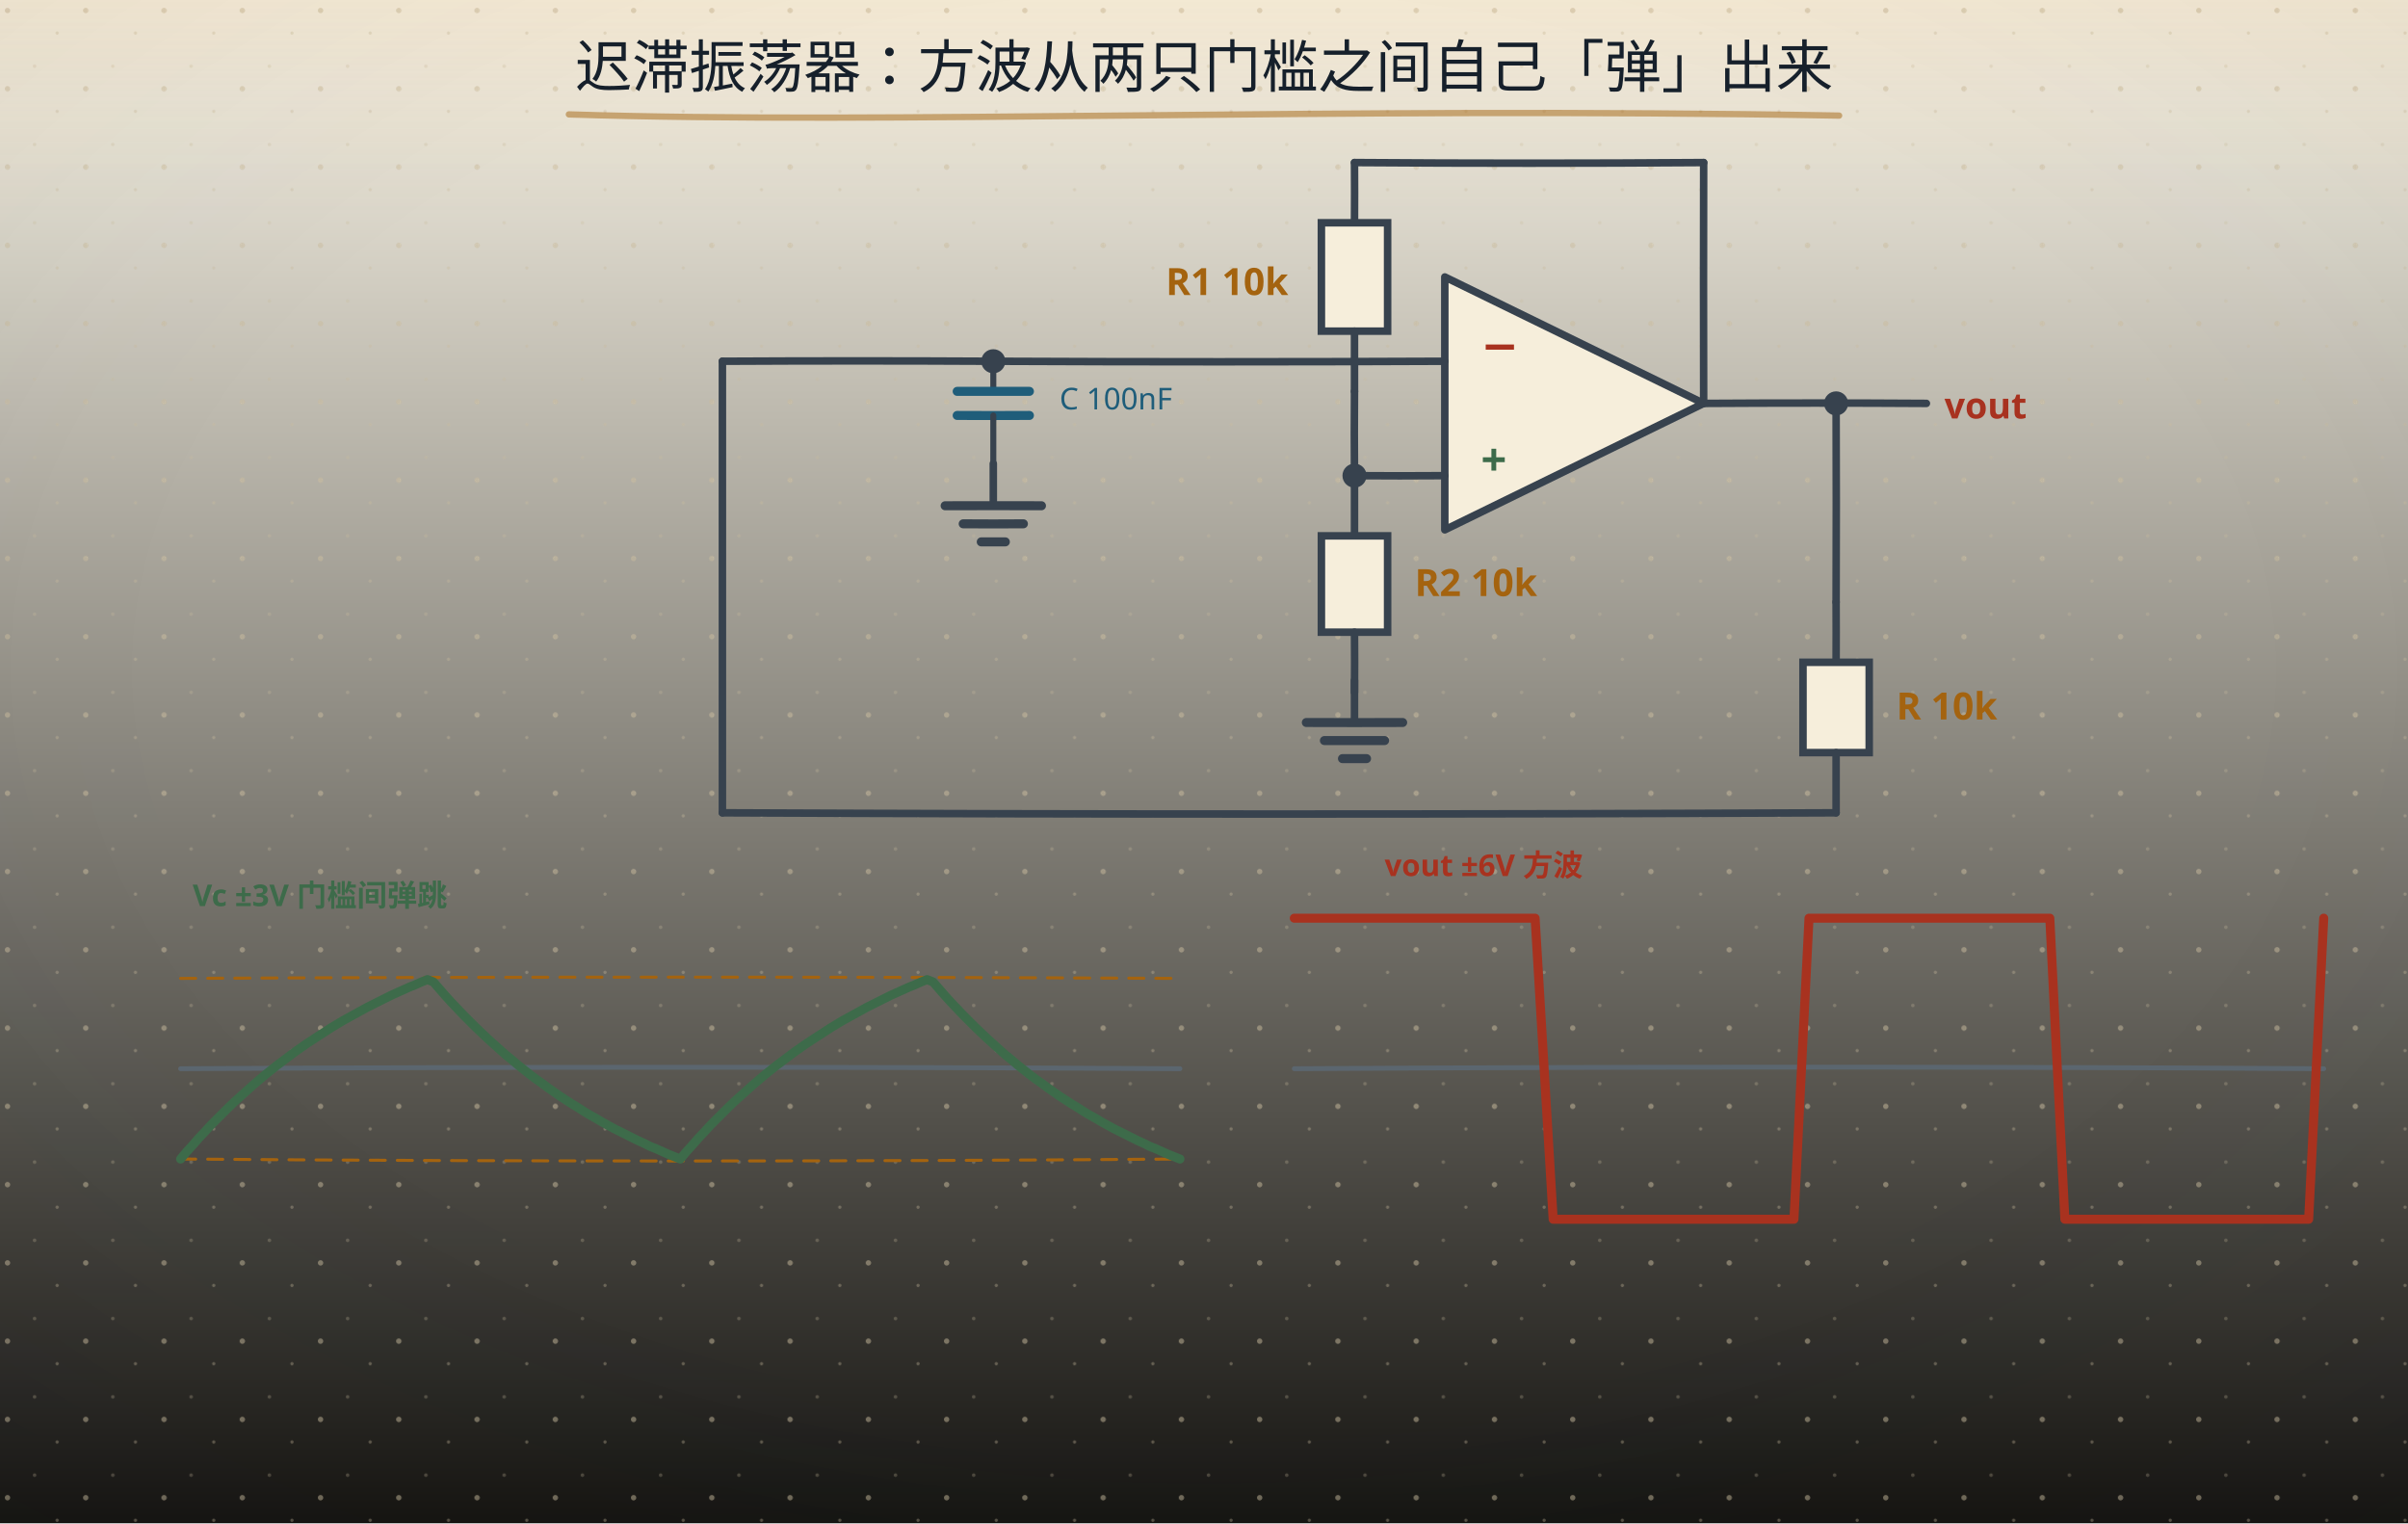
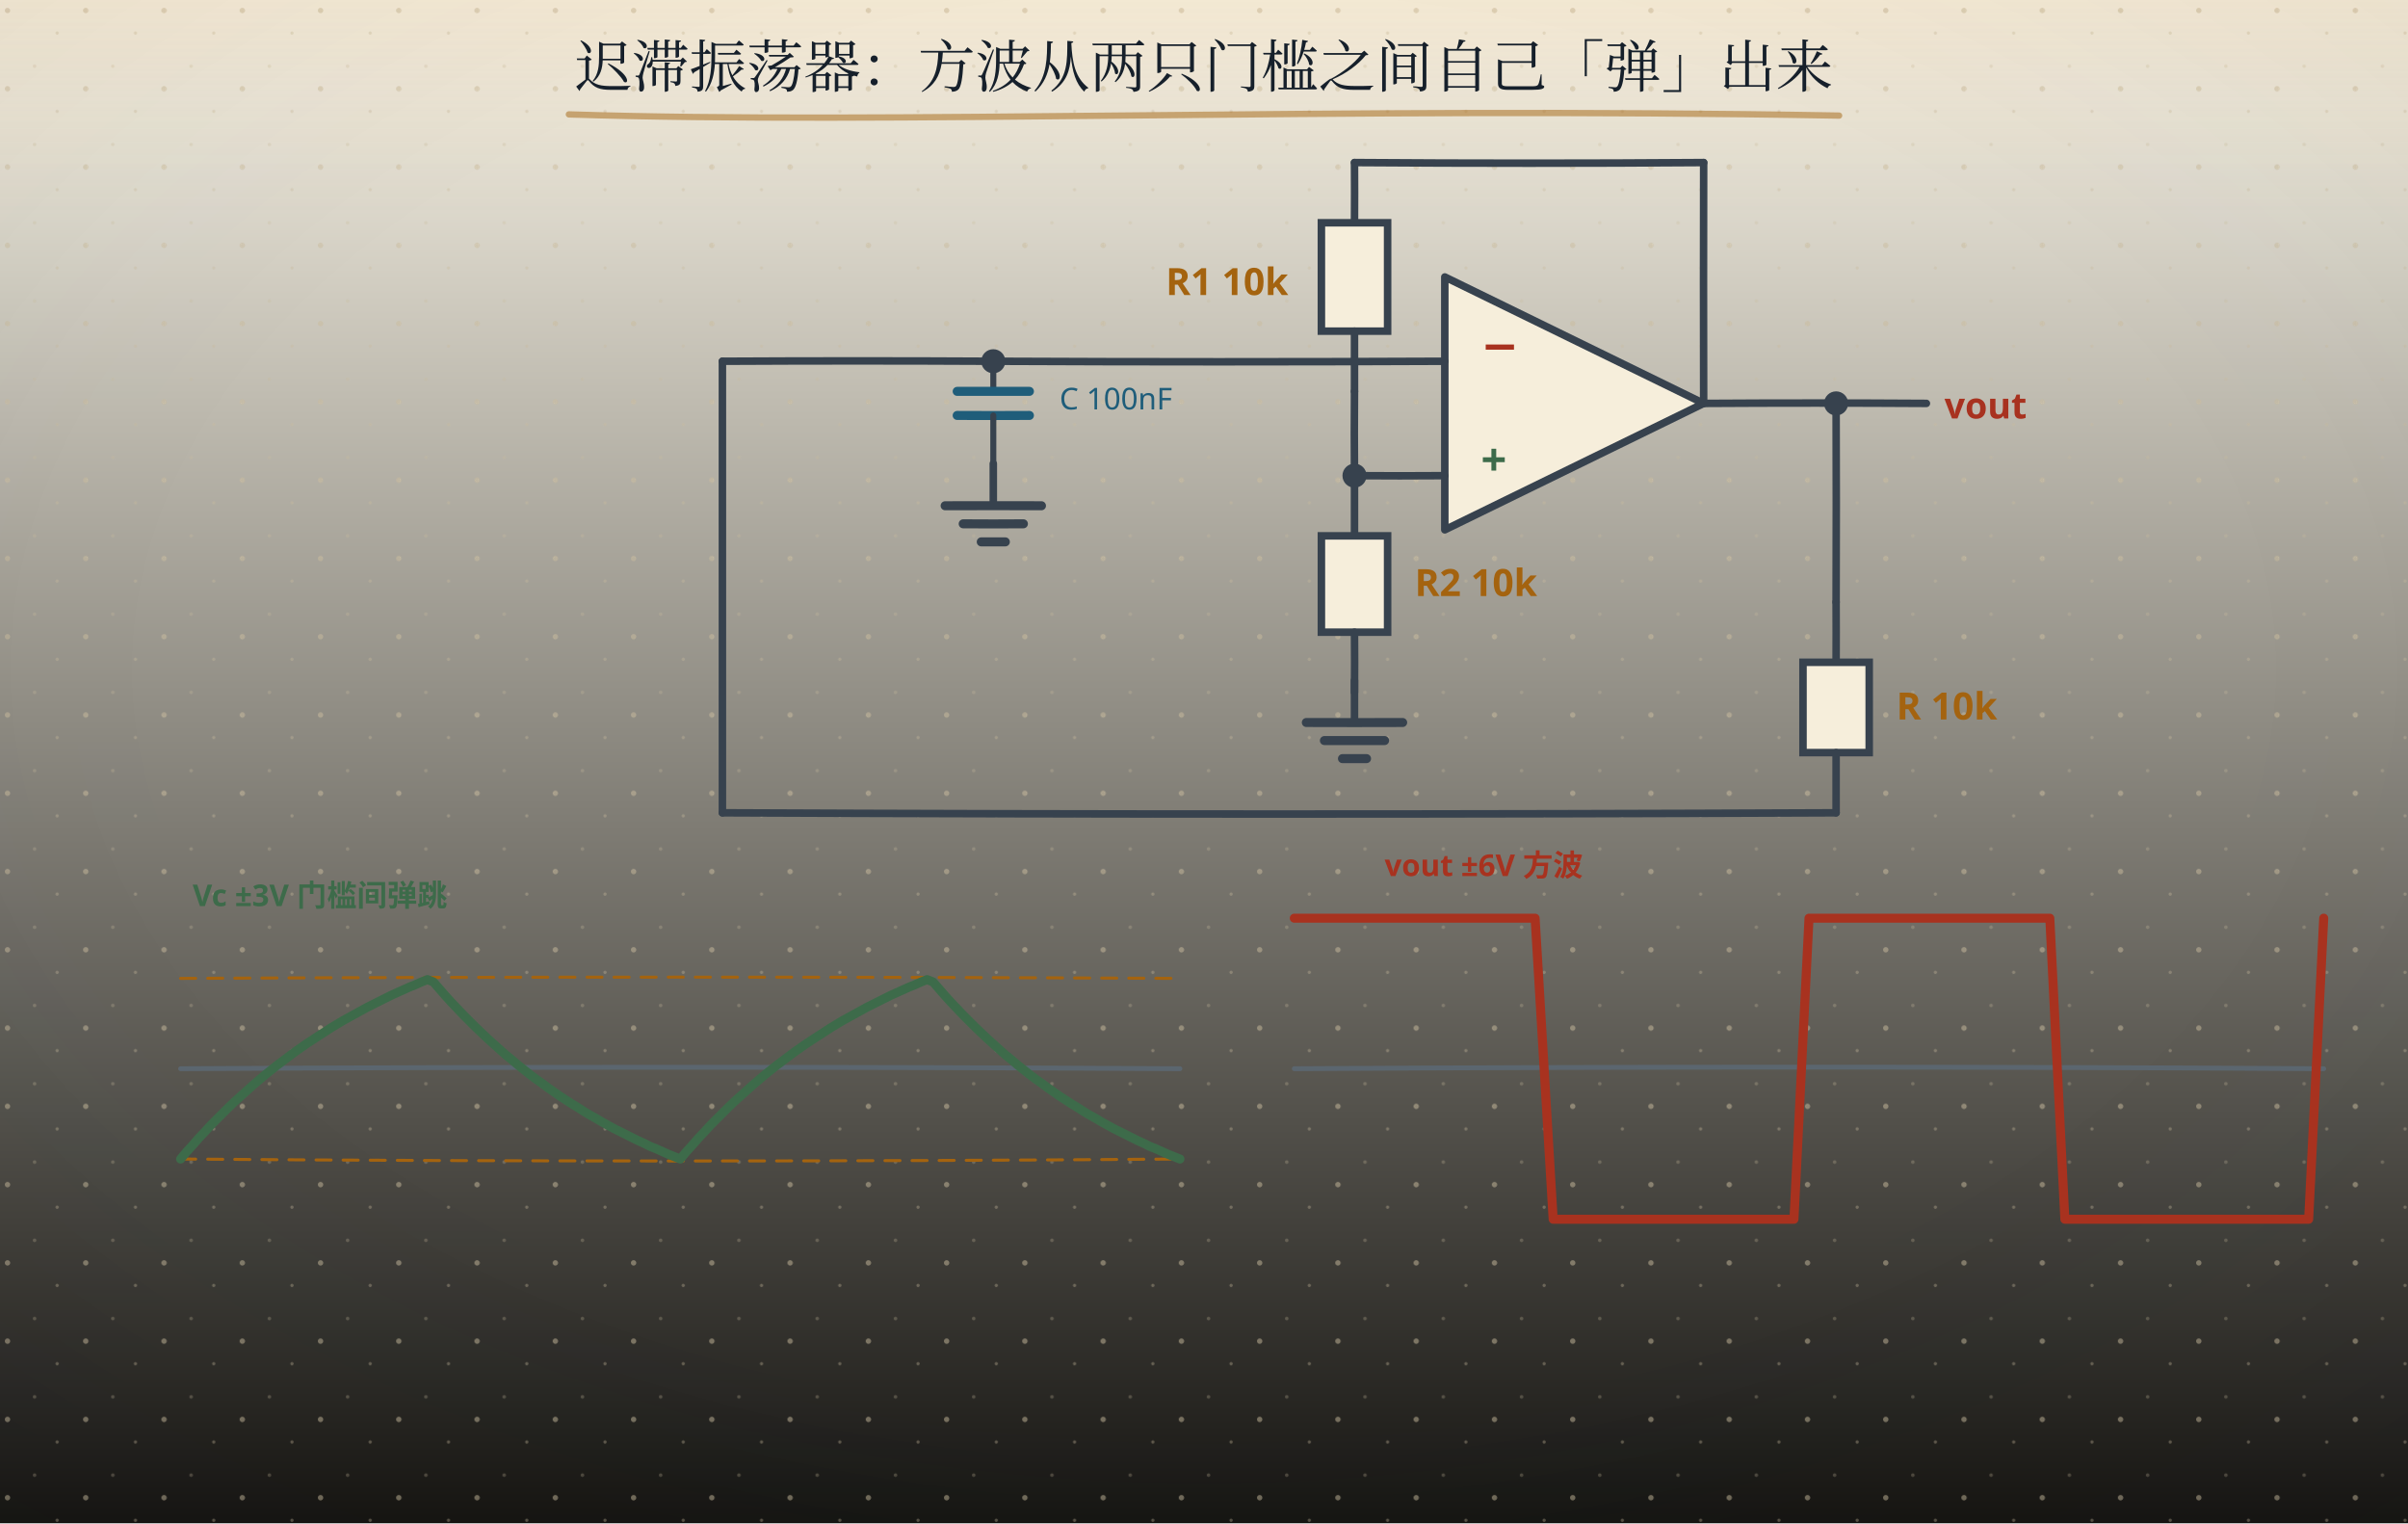
<svg xmlns="http://www.w3.org/2000/svg" width="800" height="506" viewBox="0 0 800 506" role="img" aria-labelledby="ttl">
  <defs>
    <linearGradient id="bgL" x1="0" y1="0" x2="0" y2="1">
      <stop offset="0" stop-color="#fdf8ea" />
      <stop offset="1" stop-color="#141310" />
    </linearGradient>
    <linearGradient id="bgD" x1="0" y1="0" x2="0" y2="1">
      <stop offset="0" stop-color="#141310" />
      <stop offset="1" stop-color="#1d1a14" />
    </linearGradient>
    <radialGradient id="vig" cx="0.5" cy="0.44" r="0.78">
      <stop offset="0.55" stop-color="#16202b" stop-opacity="0" />
      <stop offset="1" stop-color="#16202b" stop-opacity="0.055" />
    </radialGradient>
    <linearGradient id="hdr" x1="0" y1="0" x2="0" y2="1">
      <stop offset="0" stop-color="#a4630f" stop-opacity="0.10" />
      <stop offset="0.55" stop-color="#a4630f" stop-opacity="0.028" />
      <stop offset="1" stop-color="#a4630f" stop-opacity="0" />
    </linearGradient>
    <linearGradient id="hdrD" x1="0" y1="0" x2="0" y2="1">
      <stop offset="0" stop-color="#dcab63" stop-opacity="0.13" />
      <stop offset="0.55" stop-color="#dcab63" stop-opacity="0.04" />
      <stop offset="1" stop-color="#dcab63" stop-opacity="0" />
    </linearGradient>
    <pattern id="dots" width="26" height="26" patternUnits="userSpaceOnUse">
      <circle cx="2.5" cy="3.5" r="0.9" fill="#c9bb9d" />
      <circle cx="19" cy="11" r="0.55" fill="#c9bb9d" opacity="0.7" />
      <circle cx="11.5" cy="22" r="0.6" fill="#c9bb9d" opacity="0.55" />
    </pattern>
    <filter id="soft" x="-40%" y="-40%" width="180%" height="180%">
      <feDropShadow dx="0" dy="1.4" stdDeviation="2" flood-color="#16202b" flood-opacity="0.13" />
    </filter>
    <filter id="pglow" x="-70%" y="-70%" width="240%" height="240%">
      <feGaussianBlur stdDeviation="1.7" result="b" />
      <feMerge>
        <feMergeNode in="b" />
        <feMergeNode in="SourceGraphic" />
      </feMerge>
    </filter>
  </defs>
  <rect class="page-bg" width="800" height="506" fill="url(#bgL)" />
  <rect class="page-grain" width="800" height="506" fill="url(#dots)" />
  <rect class="page-vig" width="800" height="506" fill="url(#vig)" />
  <rect class="page-hdr" width="800" height="72" fill="url(#hdr)" />
  <style>
text{font-family:"Segoe UI","Microsoft YaHei","PingFang SC","Hiragino Sans GB",sans-serif;}
line,path,polyline,polygon{stroke-linecap:round;stroke-linejoin:round}
.page-bg{fill:url(#bgL)}
.page-grain{opacity:.5}
.page-vig{opacity:1}
.page-hdr{fill:url(#hdr)}
@media (prefers-color-scheme: dark){
.page-bg{fill:url(#bgD)}
.page-grain{opacity:.34}
.page-vig{opacity:.5}
.page-hdr{fill:url(#hdrD)}
[fill="#fdf8ea"]{fill:#141310}
[stroke="#fdf8ea"]{stroke:#141310}
[fill="#f6eedb"]{fill:#1d1a14}
[stroke="#f6eedb"]{stroke:#1d1a14}
[fill="#e0d3b8"]{fill:#3b3529}
[stroke="#e0d3b8"]{stroke:#3b3529}
[fill="#c9bb9d"]{fill:#4a4436}
[stroke="#c9bb9d"]{stroke:#4a4436}
[fill="#16202b"]{fill:#ece4d3}
[stroke="#16202b"]{stroke:#ece4d3}
[fill="#37424e"]{fill:#cfc6b4}
[stroke="#37424e"]{stroke:#cfc6b4}
[fill="#5b666f"]{fill:#a79e8b}
[stroke="#5b666f"]{stroke:#a79e8b}
[fill="#8b8272"]{fill:#857c6c}
[stroke="#8b8272"]{stroke:#857c6c}
text[fill="#fdf8ea"]{fill:#f9f3e3}
[fill="#e6eff3"]{fill:#17262e}
[fill="#e4f1f3"]{fill:#15262a}
[fill="#e8efe6"]{fill:#182418}
[fill="#f6e7e1"]{fill:#281a16}
[fill="#f7eedb"]{fill:#292114}
[fill="#efe8ee"]{fill:#241c22}
text[fill="#1f5d7a"]{fill:#7fb7cf}
:is(rect,circle,path,line,polygon,polyline,ellipse,g)[fill="#1f5d7a"]{fill:#2b4d5f}
[stroke="#1f5d7a"]{stroke:#6fa3b9}
text[fill="#2f7f96"]{fill:#8ac9d8}
:is(rect,circle,path,line,polygon,polyline,ellipse,g)[fill="#2f7f96"]{fill:#2b5660}
[stroke="#2f7f96"]{stroke:#77b2c1}
text[fill="#3d6b4a"]{fill:#98c096}
:is(rect,circle,path,line,polygon,polyline,ellipse,g)[fill="#3d6b4a"]{fill:#2f4a33}
[stroke="#3d6b4a"]{stroke:#7aa87c}
text[fill="#a8321f"]{fill:#e0907a}
:is(rect,circle,path,line,polygon,polyline,ellipse,g)[fill="#a8321f"]{fill:#55231b}
[stroke="#a8321f"]{stroke:#c07a63}
text[fill="#a4630f"]{fill:#dcab63}
:is(rect,circle,path,line,polygon,polyline,ellipse,g)[fill="#a4630f"]{fill:#553a17}
[stroke="#a4630f"]{stroke:#c08a45}
text[fill="#6b3f63"]{fill:#c4a2bf}
:is(rect,circle,path,line,polygon,polyline,ellipse,g)[fill="#6b3f63"]{fill:#452c40}
[stroke="#6b3f63"]{stroke:#a17c9b}
}
</style>
  <path d="M189 38 c 106 3.4 253 -2.6 422 0.4" fill="none" stroke="#a4630f" stroke-width="2.1" stroke-linecap="round" opacity="0.5" />
-   <text x="400" y="29" text-anchor="middle" font-size="19" font-weight="bold" fill="#16202b" style="font-family:'KaiTi','STKaiti','Kaiti SC','LXGW WenKai','Noto Serif SC',serif;font-weight:400">迟滞振荡器：方波从两只门槛之间自己「弹」出来</text>
+   <text x="400" y="29" text-anchor="middle" font-size="19" font-weight="bold" fill="#16202b" style="font-family:'KaiTi','STKaiti','Kaiti SC','LXGW WenKai','Noto Serif CJK SC','Source Han Serif SC','Songti SC','SimSun','Noto Serif SC',serif;font-weight:400">迟滞振荡器：方波从两只门槛之间自己「弹」出来</text>
  <polygon points="480,92 480,176 566,134" fill="#f6eedb" stroke="#37424e" stroke-width="2.5" />
  <text x="492" y="120" font-size="15" font-weight="bold" fill="#a8321f">−</text>
  <text x="492" y="158" font-size="15" font-weight="bold" fill="#3d6b4a">+</text>
  <path d="M480 120 Q405.00 120.35 330 120" fill="none" stroke="#37424e" stroke-width="2.5" />
  <circle cx="330" cy="120" r="4" fill="#37424e" />
  <line x1="330" y1="120" x2="330" y2="130" stroke="#37424e" stroke-width="2" />
  <path d="M318 130 Q330.00 129.96 342 130" fill="none" stroke="#1f5d7a" stroke-width="3" />
  <path d="M318 138 Q330.00 138.07 342 138" fill="none" stroke="#1f5d7a" stroke-width="3" />
  <path d="M330 138 Q329.98 146.00 330 154" fill="none" stroke="#37424e" stroke-width="2" />
  <path d="M330 154 Q330.03 161.00 330 168" fill="none" stroke="#37424e" stroke-width="2.5" />
  <path d="M314 168 Q330.00 167.95 346 168" fill="none" stroke="#37424e" stroke-width="3" />
  <path d="M320 174 Q330.00 174.08 340 174" fill="none" stroke="#37424e" stroke-width="3" />
  <line x1="326" y1="180" x2="334" y2="180" stroke="#37424e" stroke-width="3" />
  <text x="352" y="136" font-size="10" fill="#1f5d7a">C 100nF</text>
  <path d="M450 158 Q465.00 158.12 480 158" fill="none" stroke="#37424e" stroke-width="2.5" />
  <circle cx="450" cy="158" r="4" fill="#37424e" />
  <path d="M450 158 Q450.02 168.00 450 178" fill="none" stroke="#37424e" stroke-width="2.5" />
  <rect x="439" y="178" width="22" height="32" fill="#f6eedb" stroke="#37424e" stroke-width="2.5" />
  <path d="M450 210 Q450.09 220.00 450 230" fill="none" stroke="#37424e" stroke-width="2.5" />
  <text x="470" y="198.0" font-size="12.5" font-weight="bold" fill="#a4630f">R2 10k</text>
  <path d="M450 226 Q449.98 233.00 450 240" fill="none" stroke="#37424e" stroke-width="2.5" />
  <path d="M434 240 Q450.00 240.06 466 240" fill="none" stroke="#37424e" stroke-width="3" />
  <path d="M440 246 Q450.00 245.97 460 246" fill="none" stroke="#37424e" stroke-width="3" />
  <line x1="446" y1="252" x2="454" y2="252" stroke="#37424e" stroke-width="3" />
  <path d="M450 54 Q450.07 64.00 450 74" fill="none" stroke="#37424e" stroke-width="2.5" />
  <rect x="439" y="74" width="22" height="36" fill="#f6eedb" stroke="#37424e" stroke-width="2.5" />
  <path d="M450 110 Q449.97 120.00 450 130" fill="none" stroke="#37424e" stroke-width="2.5" />
  <text x="428" y="98" text-anchor="end" font-size="12.5" font-weight="bold" fill="#a4630f">R1 10k</text>
  <path d="M450 130 Q449.88 144.00 450 158" fill="none" stroke="#37424e" stroke-width="2.5" />
  <path d="M450 54 Q508.00 54.42 566 54" fill="none" stroke="#37424e" stroke-width="2.5" />
  <path d="M566 54 Q565.90 94.00 566 134" fill="none" stroke="#37424e" stroke-width="2.5" />
  <path d="M566 134 Q603.00 133.77 640 134" fill="none" stroke="#37424e" stroke-width="2.5" />
  <text x="646" y="139" font-size="12" font-weight="bold" fill="#a8321f">vout</text>
  <circle cx="610" cy="134" r="4" fill="#37424e" />
  <path d="M610 134 Q610.12 167.00 610 200" fill="none" stroke="#37424e" stroke-width="2.5" />
  <path d="M610 200 Q610.05 210.00 610 220" fill="none" stroke="#37424e" stroke-width="2.5" />
  <rect x="599" y="220" width="22" height="30" fill="#f6eedb" stroke="#37424e" stroke-width="2.5" />
  <path d="M610 250 Q610.03 260.00 610 270" fill="none" stroke="#37424e" stroke-width="2.5" />
  <text x="630" y="239.0" font-size="12.5" font-weight="bold" fill="#a4630f">R 10k</text>
  <path d="M610 270 Q425.00 270.82 240 270" fill="none" stroke="#37424e" stroke-width="2.5" />
  <path d="M240 270 Q239.97 195.00 240 120" fill="none" stroke="#37424e" stroke-width="2.5" />
  <path d="M240 120 Q285.00 119.76 330 120" fill="none" stroke="#37424e" stroke-width="2.5" />
  <path d="M60 355 Q226.00 354.04 392 355" fill="none" stroke="#5b666f" stroke-width="1.6" />
  <path d="M60 325 Q226.00 324.17 392 325" fill="none" stroke="#a4630f" stroke-width="1" stroke-dasharray="5,4" />
  <path d="M60 385 Q226.00 386.31 392 385" fill="none" stroke="#a4630f" stroke-width="1" stroke-dasharray="5,4" />
  <path d="M60,385.0 L62,382.6 L64,380.4 L66,378.1 L68,376.0 L70,373.8 L72,371.8 L74,369.8 L76,367.8 L78,365.9 L80,364.1 L82,362.3 L84,360.5 L86,358.8 L88,357.1 L90,355.5 L92,353.9 L94,352.4 L96,350.9 L98,349.4 L100,348.0 L102,346.6 L104,345.3 L106,344.0 L108,342.7 L110,341.4 L112,340.2 L114,339.0 L116,337.9 L118,336.8 L120,335.7 L122,334.6 L124,333.6 L126,332.6 L128,331.6 L130,330.6 L132,329.7 L134,328.8 L136,327.9 L138,327.1 L140,326.2 L142,325.4 L144,326.2 L146,328.5 L148,330.8 L150,333.0 L152,335.1 L154,337.2 L156,339.2 L158,341.2 L160,343.1 L162,345.0 L164,346.8 L166,348.6 L168,350.4 L170,352.0 L172,353.7 L174,355.3 L176,356.9 L178,358.4 L180,359.8 L182,361.3 L184,362.7 L186,364.1 L188,365.4 L190,366.7 L192,367.9 L194,369.2 L196,370.4 L198,371.5 L200,372.7 L202,373.8 L204,374.9 L206,375.9 L208,376.9 L210,377.9 L212,378.9 L214,379.8 L216,380.8 L218,381.6 L220,382.5 L222,383.4 L224,384.2 L226,385.0 L228,382.6 L230,380.4 L232,378.1 L234,376.0 L236,373.8 L238,371.8 L240,369.8 L242,367.8 L244,365.9 L246,364.1 L248,362.3 L250,360.5 L252,358.8 L254,357.1 L256,355.5 L258,353.9 L260,352.4 L262,350.9 L264,349.4 L266,348.0 L268,346.6 L270,345.3 L272,344.0 L274,342.7 L276,341.4 L278,340.2 L280,339.0 L282,337.9 L284,336.8 L286,335.7 L288,334.6 L290,333.6 L292,332.6 L294,331.6 L296,330.6 L298,329.7 L300,328.8 L302,327.9 L304,327.1 L306,326.2 L308,325.4 L310,326.2 L312,328.5 L314,330.8 L316,333.0 L318,335.1 L320,337.2 L322,339.2 L324,341.2 L326,343.1 L328,345.0 L330,346.8 L332,348.6 L334,350.4 L336,352.0 L338,353.7 L340,355.3 L342,356.9 L344,358.4 L346,359.8 L348,361.3 L350,362.7 L352,364.1 L354,365.4 L356,366.7 L358,367.9 L360,369.2 L362,370.4 L364,371.5 L366,372.7 L368,373.8 L370,374.9 L372,375.9 L374,376.9 L376,377.9 L378,378.9 L380,379.8 L382,380.8 L384,381.6 L386,382.5 L388,383.4 L390,384.2 L392,385.0" fill="none" stroke="#3d6b4a" stroke-width="3" />
  <text x="64" y="301" font-size="10" font-weight="bold" fill="#3d6b4a">Vc ±3V 门槛间弹跳</text>
  <path d="M430 355 Q601.00 353.95 772 355" fill="none" stroke="#5b666f" stroke-width="1.6" />
  <path d="M430,305 L435,305 L441,305 L446,305 L451,305 L457,305 L462,305 L467,305 L473,305 L478,305 L483,305 L489,305 L494,305 L499,305 L505,305 L510,305 L516,405 L521,405 L526,405 L532,405 L537,405 L542,405 L548,405 L553,405 L558,405 L564,405 L569,405 L574,405 L580,405 L585,405 L590,405 L596,405 L601,305 L606,305 L612,305 L617,305 L622,305 L628,305 L633,305 L638,305 L644,305 L649,305 L654,305 L660,305 L665,305 L670,305 L676,305 L681,305 L686,405 L692,405 L697,405 L703,405 L708,405 L713,405 L719,405 L724,405 L729,405 L735,405 L740,405 L745,405 L751,405 L756,405 L761,405 L767,405 L772,305" fill="none" stroke="#a8321f" stroke-width="3" />
  <text x="460" y="291" font-size="10" font-weight="bold" fill="#a8321f">vout ±6V 方波</text>
  <g opacity="0">
    <animate attributeName="opacity" values="0;1;1;0;0" keyTimes="0;0.02;0.2;0.26;1" dur="6s" repeatCount="indefinite" />
    <g filter="url(#pglow)">
      <circle r="4" fill="#a8321f">
        <animateMotion dur="6s" begin="-0.50s" repeatCount="indefinite" path="M566,138 H606 V266 H244 V124 H326" />
      </circle>
      <circle r="4" fill="#a8321f">
        <animateMotion dur="6s" begin="0.50s" repeatCount="indefinite" path="M566,138 H606 V266 H244 V124 H326" />
      </circle>
      <circle r="4" fill="#a8321f">
        <animateMotion dur="6s" begin="1.50s" repeatCount="indefinite" path="M566,138 H606 V266 H244 V124 H326" />
      </circle>
      <circle r="4" fill="#a8321f">
        <animateMotion dur="6s" begin="2.50s" repeatCount="indefinite" path="M566,138 H606 V266 H244 V124 H326" />
      </circle>
      <circle r="4" fill="#a8321f">
        <animateMotion dur="6s" begin="3.50s" repeatCount="indefinite" path="M566,138 H606 V266 H244 V124 H326" />
      </circle>
      <circle r="4" fill="#a8321f">
        <animateMotion dur="6s" begin="4.50s" repeatCount="indefinite" path="M566,138 H606 V266 H244 V124 H326" />
      </circle>
    </g>
  </g>
  <g opacity="0">
    <animate attributeName="opacity" values="0;0;1;1;0;0" keyTimes="0;0.5;0.56;0.78;0.84;1" dur="6s" repeatCount="indefinite" />
    <g filter="url(#pglow)">
      <circle r="4" fill="#3d6b4a">
        <animateMotion dur="6s" begin="-0.50s" repeatCount="indefinite" path="M326,124 H244 V266 H606 V138 H566" />
      </circle>
      <circle r="4" fill="#3d6b4a">
        <animateMotion dur="6s" begin="0.50s" repeatCount="indefinite" path="M326,124 H244 V266 H606 V138 H566" />
      </circle>
      <circle r="4" fill="#3d6b4a">
        <animateMotion dur="6s" begin="1.50s" repeatCount="indefinite" path="M326,124 H244 V266 H606 V138 H566" />
      </circle>
      <circle r="4" fill="#3d6b4a">
        <animateMotion dur="6s" begin="2.50s" repeatCount="indefinite" path="M326,124 H244 V266 H606 V138 H566" />
      </circle>
      <circle r="4" fill="#3d6b4a">
        <animateMotion dur="6s" begin="3.50s" repeatCount="indefinite" path="M326,124 H244 V266 H606 V138 H566" />
      </circle>
      <circle r="4" fill="#3d6b4a">
        <animateMotion dur="6s" begin="4.50s" repeatCount="indefinite" path="M326,124 H244 V266 H606 V138 H566" />
      </circle>
    </g>
  </g>
  <g>
    <animateTransform attributeName="transform" type="translate" values="0 6.0;0 0.0;0 0.0;0 6.0;0 6.0" keyTimes="0;0.02;0.2;0.26;1" dur="6s" repeatCount="indefinite" />
    <rect x="166.2" y="404.9" width="467.6" height="24.1" rx="12.0" fill="#a8321f" fill-opacity="0.09" stroke="#a8321f" stroke-opacity="0.38" stroke-width="1.3" filter="url(#soft)" opacity="0">
      <animate attributeName="opacity" values="0;1;1;0;0" keyTimes="0;0.02;0.2;0.26;1" dur="6s" repeatCount="indefinite" />
    </rect>
    <text x="400" y="418" text-anchor="middle" font-size="14.5" font-weight="bold" fill="#a8321f" opacity="0">① 上电即 +6V：vout 经 R 给 C 充电，Vc 从 −3V 指数爬向 +6V<animate attributeName="opacity" values="0;1;1;0;0" keyTimes="0;0.02;0.2;0.26;1" dur="6s" repeatCount="indefinite" />
    </text>
  </g>
  <g>
    <animateTransform attributeName="transform" type="translate" values="0 6.0;0 6.0;0 0.0;0 0.0;0 6.0;0 6.0" keyTimes="0;0.26;0.32;0.5;0.56;1" dur="6s" repeatCount="indefinite" />
    <rect x="147.7" y="404.9" width="504.6" height="24.1" rx="12.0" fill="#a4630f" fill-opacity="0.09" stroke="#a4630f" stroke-opacity="0.38" stroke-width="1.3" filter="url(#soft)" opacity="0">
      <animate attributeName="opacity" values="0;0;1;1;0;0" keyTimes="0;0.26;0.32;0.5;0.56;1" dur="6s" repeatCount="indefinite" />
    </rect>
    <text x="400" y="418" text-anchor="middle" font-size="14.5" font-weight="bold" fill="#a4630f" opacity="0">② 爬到上门槛 +3V：比较器翻转，vout 跳到 −6V——门槛被当场搬走<animate attributeName="opacity" values="0;0;1;1;0;0" keyTimes="0;0.26;0.32;0.5;0.56;1" dur="6s" repeatCount="indefinite" />
    </text>
  </g>
  <g>
    <animateTransform attributeName="transform" type="translate" values="0 6.0;0 6.0;0 0.0;0 0.0;0 6.0;0 6.0" keyTimes="0;0.5;0.56;0.78;0.84;1" dur="6s" repeatCount="indefinite" />
    <rect x="151.2" y="404.9" width="497.6" height="24.1" rx="12.0" fill="#3d6b4a" fill-opacity="0.09" stroke="#3d6b4a" stroke-opacity="0.38" stroke-width="1.3" filter="url(#soft)" opacity="0">
      <animate attributeName="opacity" values="0;0;1;1;0;0" keyTimes="0;0.5;0.56;0.78;0.84;1" dur="6s" repeatCount="indefinite" />
    </rect>
    <text x="400" y="418" text-anchor="middle" font-size="14.5" font-weight="bold" fill="#3d6b4a" opacity="0">③ Vc 掉头冲向下门槛 −3V：vout 又跳回 +6V——来回弹，停不下来<animate attributeName="opacity" values="0;0;1;1;0;0" keyTimes="0;0.5;0.56;0.78;0.84;1" dur="6s" repeatCount="indefinite" />
    </text>
  </g>
  <g>
    <animateTransform attributeName="transform" type="translate" values="0 6.0;0 6.0;0 0.0;0 0.0" keyTimes="0;0.84;0.9;1" dur="6s" repeatCount="indefinite" />
    <rect x="92.6" y="404.9" width="614.9" height="24.1" rx="12.0" fill="#6b3f63" fill-opacity="0.09" stroke="#6b3f63" stroke-opacity="0.38" stroke-width="1.3" filter="url(#soft)" opacity="0">
      <animate attributeName="opacity" values="0;0;1;1" keyTimes="0;0.84;0.9;1" dur="6s" repeatCount="indefinite" />
    </rect>
    <text x="400" y="418" text-anchor="middle" font-size="14.5" font-weight="bold" fill="#6b3f63" opacity="0">④ T = 2RC·ln3 ≈ 2.2ms（f≈455Hz）：门槛越宽弹得越慢——555 无稳态的祖师爷<animate attributeName="opacity" values="0;0;1;1" keyTimes="0;0.84;0.9;1" dur="6s" repeatCount="indefinite" />
    </text>
  </g>
  <g opacity="0">
    <animate attributeName="opacity" values="0;0;1;1" keyTimes="0;0.82;0.86;1" dur="6s" repeatCount="indefinite" />
    <rect x="50" y="438" width="700" height="52.0" rx="9" fill="#e8efe6" stroke="#3d6b4a" stroke-width="1.5" filter="url(#soft)" />
    <rect x="56" y="445" width="3" height="38.0" rx="1.5" fill="#3d6b4a" />
    <text x="400" y="460.0" text-anchor="middle" font-size="13.5" font-weight="bold" fill="#3d6b4a">不用晶振也能造时钟：迟滞管「状态」，RC 管「快慢」。口诀：</text>
    <text x="400" y="478.0" text-anchor="middle" font-size="13.5" font-weight="bold" fill="#3d6b4a">门槛锁状态，电阻定快慢——窗口越宽弹得越慢，抗噪也越强。</text>
  </g>
</svg>
